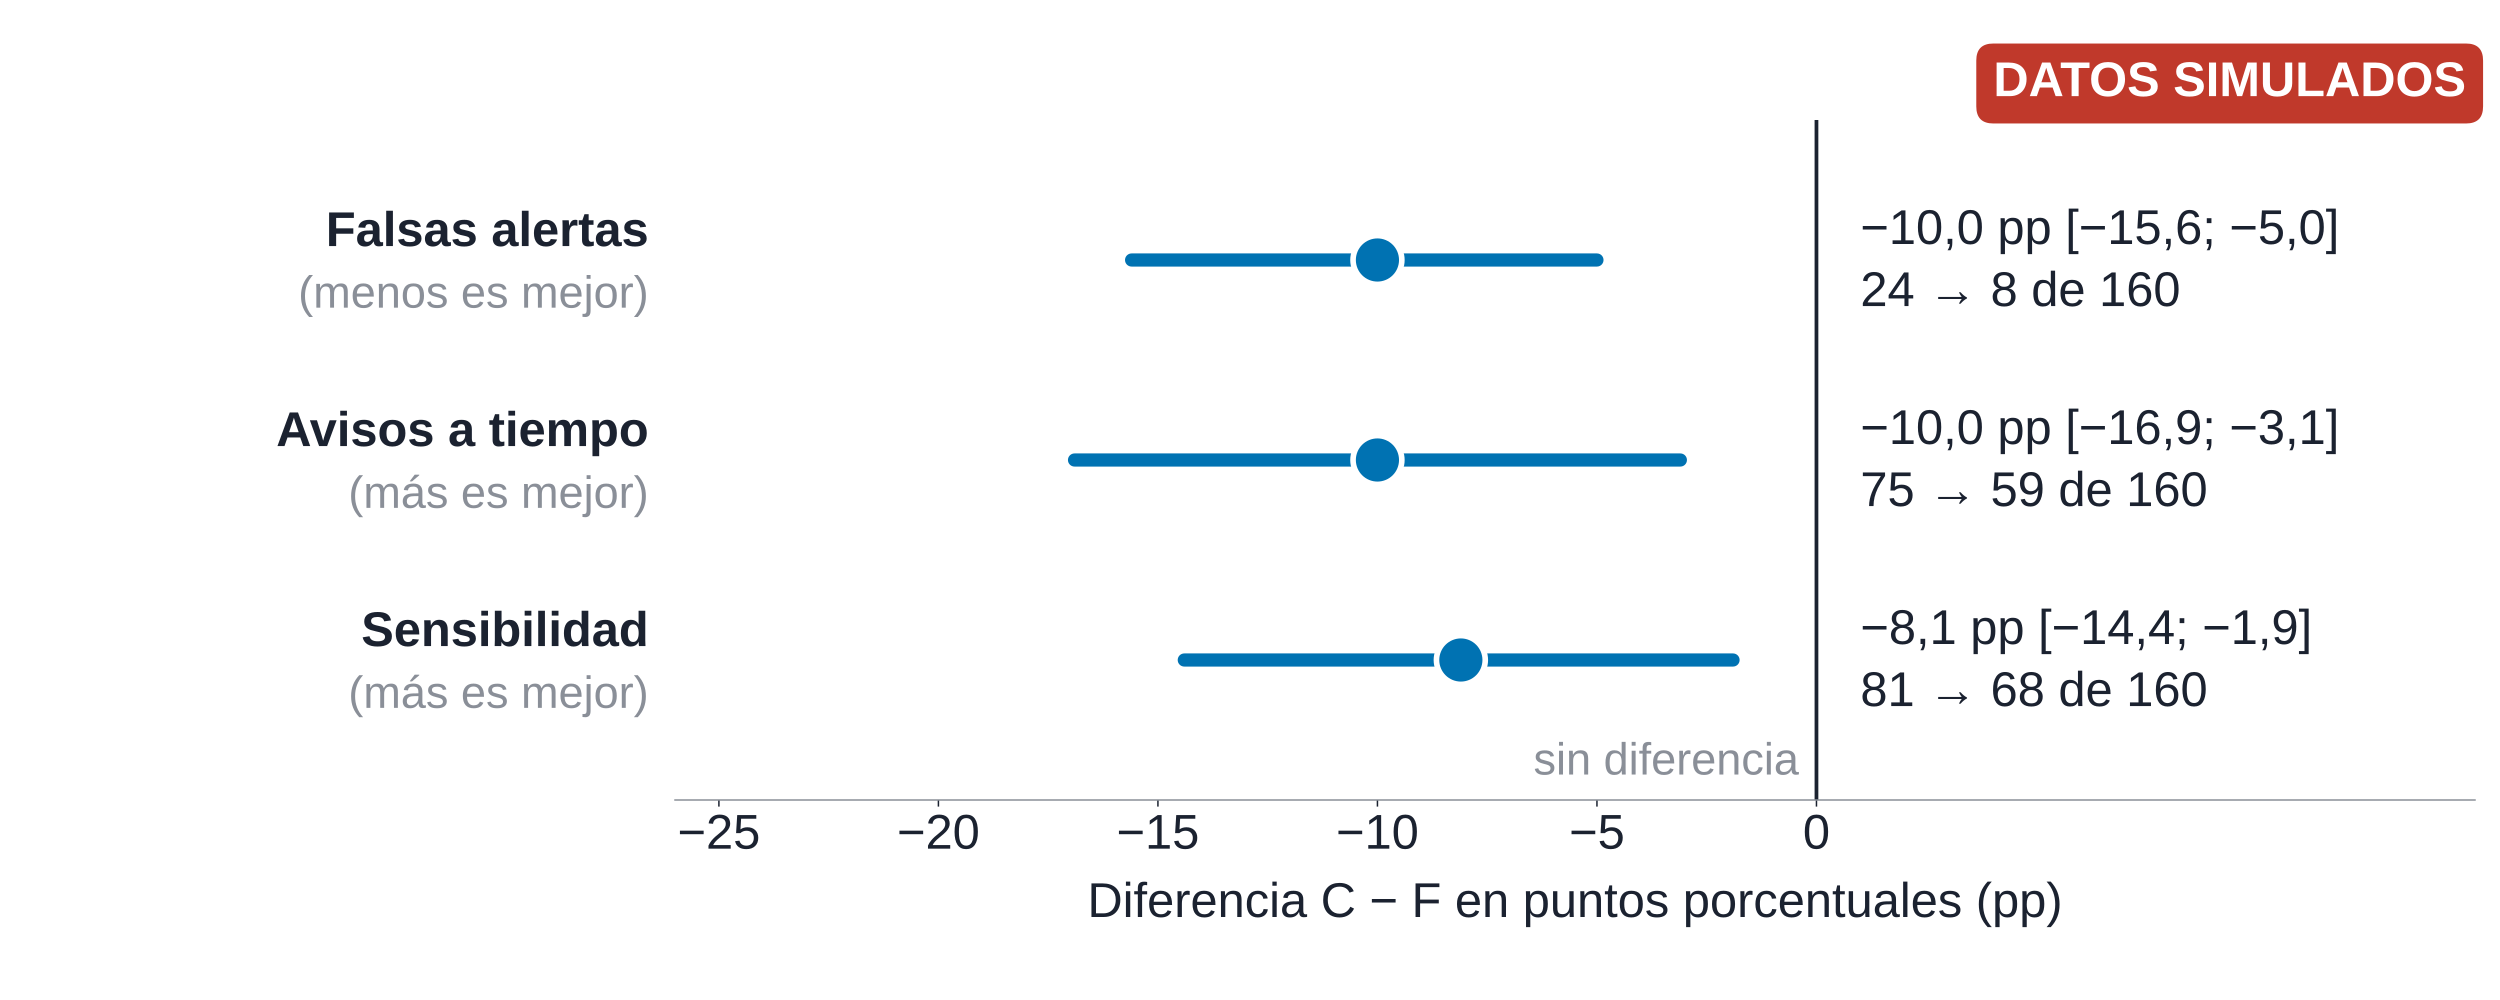
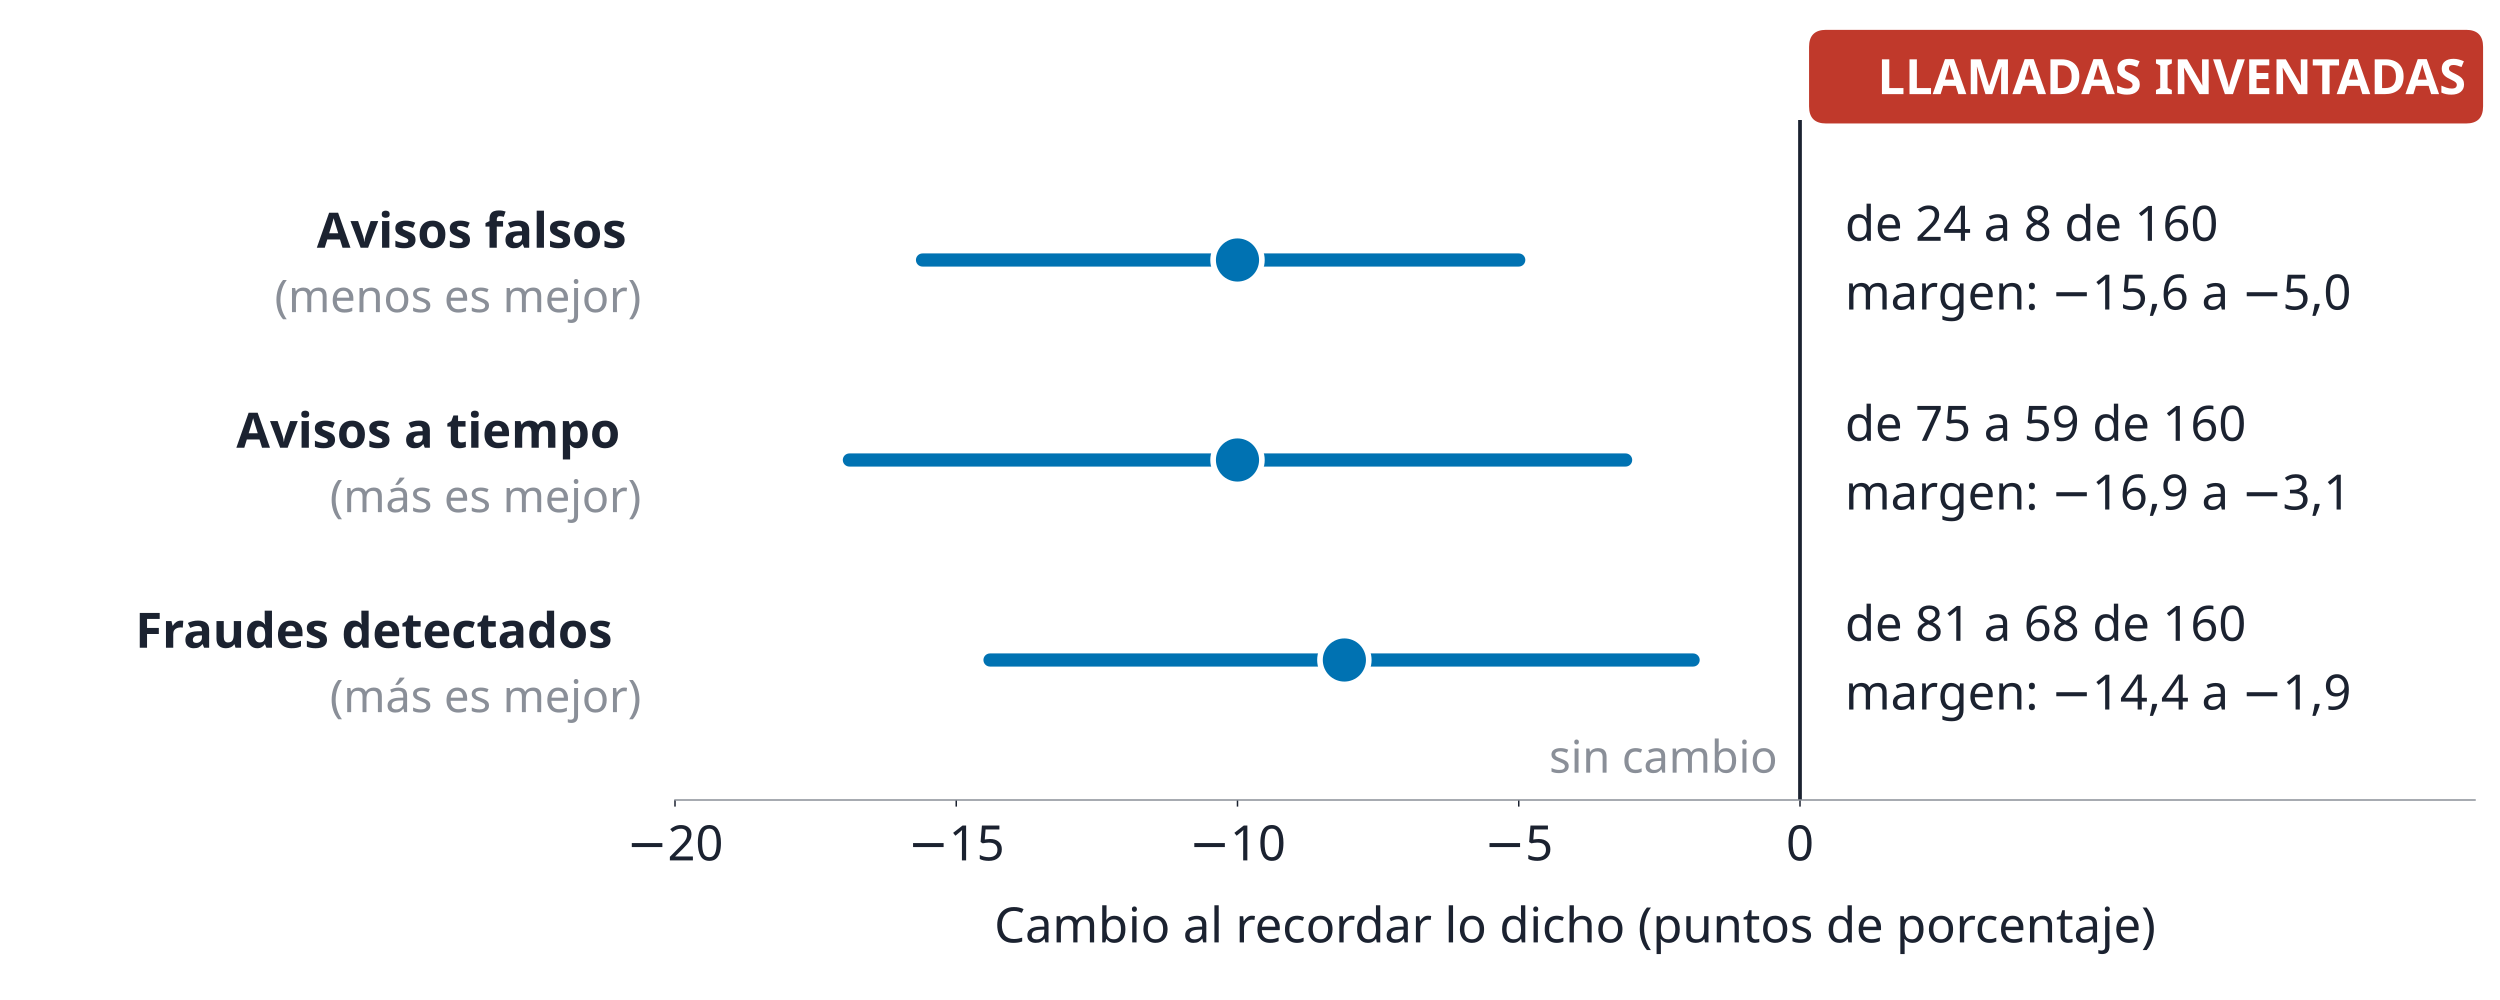
<svg xmlns="http://www.w3.org/2000/svg" xmlns:xlink="http://www.w3.org/1999/xlink" width="1332pt" height="532.8pt" viewBox="0 0 1332 532.8" version="1.1">
  <defs>
    <style type="text/css">*{stroke-linejoin: round; stroke-linecap: butt}</style>
  </defs>
  <g id="figure_1">
    <g id="patch_1">
      <path d="M 0 532.8  L 1332 532.8  L 1332 0  L 0 0  z " style="fill: #ffffff" />
    </g>
    <g id="axes_1">
      <g id="patch_2">
        <path d="M 359.64 426.24  L 1318.68 426.24  L 1318.68 63.936  L 359.64 63.936  z " style="fill: #ffffff" />
      </g>
      <g id="matplotlib.axis_1">
        <g id="xtick_1">
          <g id="line2d_1">
            <defs>
-               <path id="m0e8c893905" d="M 0 0  L 0 3.5  " style="stroke: #1b2230; stroke-width: 0.8" />
+               <path id="m3973259048" d="M 0 0  L 0 3.5  " style="stroke: #1b2230; stroke-width: 0.8" />
            </defs>
            <g>
-               <use xlink:href="#m0e8c893905" x="383.031" y="426.24" style="fill: #1b2230; stroke: #1b2230; stroke-width: 0.8" />
+               <use xlink:href="#m3973259048" x="359.64" y="426.24" style="fill: #1b2230; stroke: #1b2230; stroke-width: 0.8" />
            </g>
          </g>
          <g id="text_1">
-             <text style="font-size: 26px; font-family: 'Liberation Sans'; text-anchor: middle; fill: #1b2230" x="383.031" y="452.169" transform="rotate(-0 383.0312 452.1687)">−25</text>
+             <text style="font-size: 26px; font-family: 'Montserrat'; text-anchor: middle; fill: #1b2230" x="359.64" y="458.408" transform="rotate(-0 359.64 458.408)">−20</text>
          </g>
        </g>
        <g id="xtick_2">
          <g id="line2d_2">
            <g>
-               <use xlink:href="#m0e8c893905" x="499.987" y="426.24" style="fill: #1b2230; stroke: #1b2230; stroke-width: 0.8" />
+               <use xlink:href="#m3973259048" x="509.49" y="426.24" style="fill: #1b2230; stroke: #1b2230; stroke-width: 0.8" />
            </g>
          </g>
          <g id="text_2">
-             <text style="font-size: 26px; font-family: 'Liberation Sans'; text-anchor: middle; fill: #1b2230" x="499.987" y="452.169" transform="rotate(-0 499.9873 452.1687)">−20</text>
+             <text style="font-size: 26px; font-family: 'Montserrat'; text-anchor: middle; fill: #1b2230" x="509.49" y="458.408" transform="rotate(-0 509.49 458.408)">−15</text>
          </g>
        </g>
        <g id="xtick_3">
          <g id="line2d_3">
            <g>
-               <use xlink:href="#m0e8c893905" x="616.943" y="426.24" style="fill: #1b2230; stroke: #1b2230; stroke-width: 0.8" />
+               <use xlink:href="#m3973259048" x="659.34" y="426.24" style="fill: #1b2230; stroke: #1b2230; stroke-width: 0.8" />
            </g>
          </g>
          <g id="text_3">
-             <text style="font-size: 26px; font-family: 'Liberation Sans'; text-anchor: middle; fill: #1b2230" x="616.943" y="452.169" transform="rotate(-0 616.9434 452.1687)">−15</text>
+             <text style="font-size: 26px; font-family: 'Montserrat'; text-anchor: middle; fill: #1b2230" x="659.34" y="458.408" transform="rotate(-0 659.34 458.408)">−10</text>
          </g>
        </g>
        <g id="xtick_4">
          <g id="line2d_4">
            <g>
-               <use xlink:href="#m0e8c893905" x="733.9" y="426.24" style="fill: #1b2230; stroke: #1b2230; stroke-width: 0.8" />
+               <use xlink:href="#m3973259048" x="809.19" y="426.24" style="fill: #1b2230; stroke: #1b2230; stroke-width: 0.8" />
            </g>
          </g>
          <g id="text_4">
-             <text style="font-size: 26px; font-family: 'Liberation Sans'; text-anchor: middle; fill: #1b2230" x="733.9" y="452.169" transform="rotate(-0 733.8995 452.1687)">−10</text>
+             <text style="font-size: 26px; font-family: 'Montserrat'; text-anchor: middle; fill: #1b2230" x="809.19" y="458.408" transform="rotate(-0 809.19 458.408)">−5</text>
          </g>
        </g>
        <g id="xtick_5">
          <g id="line2d_5">
            <g>
-               <use xlink:href="#m0e8c893905" x="850.856" y="426.24" style="fill: #1b2230; stroke: #1b2230; stroke-width: 0.8" />
+               <use xlink:href="#m3973259048" x="959.04" y="426.24" style="fill: #1b2230; stroke: #1b2230; stroke-width: 0.8" />
            </g>
          </g>
          <g id="text_5">
-             <text style="font-size: 26px; font-family: 'Liberation Sans'; text-anchor: middle; fill: #1b2230" x="850.856" y="452.169" transform="rotate(-0 850.8556 452.1687)">−5</text>
+             <text style="font-size: 26px; font-family: 'Montserrat'; text-anchor: middle; fill: #1b2230" x="959.04" y="458.408" transform="rotate(-0 959.04 458.408)">0</text>
          </g>
        </g>
-         <g id="xtick_6">
-           <g id="line2d_6">
-             <g>
-               <use xlink:href="#m0e8c893905" x="967.812" y="426.24" style="fill: #1b2230; stroke: #1b2230; stroke-width: 0.8" />
-             </g>
-           </g>
-           <g id="text_6">
-             <text style="font-size: 26px; font-family: 'Liberation Sans'; text-anchor: middle; fill: #1b2230" x="967.812" y="452.169" transform="rotate(-0 967.8117 452.1687)">0</text>
-           </g>
-         </g>
-         <g id="text_7">
-           <text style="font-size: 26px; font-family: 'Liberation Sans'; text-anchor: middle; fill: #1b2230" x="839.16" y="488.569" transform="rotate(-0 839.16 488.5691)">Diferencia C − F en puntos porcentuales (pp)</text>
+         <g id="text_6">
+           <text style="font-size: 26px; font-family: 'Montserrat'; text-anchor: middle; fill: #1b2230" x="839.16" y="502.102" transform="rotate(-0 839.16 502.102)">Cambio al recordar lo dicho (puntos de porcentaje)</text>
        </g>
      </g>
      <g id="matplotlib.axis_2" />
+       <g id="line2d_6">
+         <path d="M 491.508 138.528  L 809.19 138.528  " clip-path="url(#p65463546d3)" style="fill: none; stroke: #0072b2; stroke-width: 7; stroke-linecap: round" />
+       </g>
      <g id="line2d_7">
-         <path d="M 602.909 138.528  L 850.856 138.528  " clip-path="url(#pf72c8918f5)" style="fill: none; stroke: #0072b2; stroke-width: 7; stroke-linecap: round" />
+         <defs>
+           <path id="m2160fe9f11" d="M 0 13  C 3.448 13 6.755 11.63 9.192 9.192  C 11.63 6.755 13 3.448 13 0  C 13 -3.448 11.63 -6.755 9.192 -9.192  C 6.755 -11.63 3.448 -13 0 -13  C -3.448 -13 -6.755 -11.63 -9.192 -9.192  C -11.63 -6.755 -13 -3.448 -13 0  C -13 3.448 -11.63 6.755 -9.192 9.192  C -6.755 11.63 -3.448 13 0 13  z " style="stroke: #ffffff; stroke-width: 3" />
+         </defs>
+         <g clip-path="url(#p65463546d3)">
+           <use xlink:href="#m2160fe9f11" x="659.34" y="138.528" style="fill: #0072b2; stroke: #ffffff; stroke-width: 3" />
+         </g>
      </g>
      <g id="line2d_8">
-         <defs>
-           <path id="m1fa3f9cc5c" d="M 0 13  C 3.448 13 6.755 11.63 9.192 9.192  C 11.63 6.755 13 3.448 13 0  C 13 -3.448 11.63 -6.755 9.192 -9.192  C 6.755 -11.63 3.448 -13 0 -13  C -3.448 -13 -6.755 -11.63 -9.192 -9.192  C -11.63 -6.755 -13 -3.448 -13 0  C -13 3.448 -11.63 6.755 -9.192 9.192  C -6.755 11.63 -3.448 13 0 13  z " style="stroke: #ffffff; stroke-width: 3" />
-         </defs>
-         <g clip-path="url(#pf72c8918f5)">
-           <use xlink:href="#m1fa3f9cc5c" x="733.9" y="138.528" style="fill: #0072b2; stroke: #ffffff; stroke-width: 3" />
+         <path d="M 452.547 245.088  L 866.133 245.088  " clip-path="url(#p65463546d3)" style="fill: none; stroke: #0072b2; stroke-width: 7; stroke-linecap: round" />
+       </g>
+       <g id="line2d_9">
+         <g clip-path="url(#p65463546d3)">
+           <use xlink:href="#m2160fe9f11" x="659.34" y="245.088" style="fill: #0072b2; stroke: #ffffff; stroke-width: 3" />
        </g>
      </g>
-       <g id="line2d_9">
-         <path d="M 572.5 245.088  L 895.299 245.088  " clip-path="url(#pf72c8918f5)" style="fill: none; stroke: #0072b2; stroke-width: 7; stroke-linecap: round" />
+       <g id="line2d_10">
+         <path d="M 527.472 351.648  L 902.097 351.648  " clip-path="url(#p65463546d3)" style="fill: none; stroke: #0072b2; stroke-width: 7; stroke-linecap: round" />
      </g>
-       <g id="line2d_10">
-         <g clip-path="url(#pf72c8918f5)">
-           <use xlink:href="#m1fa3f9cc5c" x="733.9" y="245.088" style="fill: #0072b2; stroke: #ffffff; stroke-width: 3" />
+       <g id="line2d_11">
+         <g clip-path="url(#p65463546d3)">
+           <use xlink:href="#m2160fe9f11" x="716.283" y="351.648" style="fill: #0072b2; stroke: #ffffff; stroke-width: 3" />
        </g>
      </g>
-       <g id="line2d_11">
-         <path d="M 630.978 351.648  L 923.368 351.648  " clip-path="url(#pf72c8918f5)" style="fill: none; stroke: #0072b2; stroke-width: 7; stroke-linecap: round" />
-       </g>
      <g id="line2d_12">
-         <g clip-path="url(#pf72c8918f5)">
-           <use xlink:href="#m1fa3f9cc5c" x="778.343" y="351.648" style="fill: #0072b2; stroke: #ffffff; stroke-width: 3" />
-         </g>
-       </g>
-       <g id="line2d_13">
-         <path d="M 967.812 426.24  L 967.812 63.936  " clip-path="url(#pf72c8918f5)" style="fill: none; stroke: #1b2230; stroke-width: 2; stroke-linecap: square" />
+         <path d="M 959.04 426.24  L 959.04 63.936  " clip-path="url(#p65463546d3)" style="fill: none; stroke: #1b2230; stroke-width: 2; stroke-linecap: square" />
      </g>
      <g id="patch_3">
        <path d="M 359.64 426.24  L 1318.68 426.24  " style="fill: none; stroke: #8a8f98; stroke-width: 0.8; stroke-linejoin: miter; stroke-linecap: square" />
      </g>
+       <g id="text_7">
+         <text style="font-size: 26px; font-family: 'Montserrat'; fill: #1b2230" transform="translate(983.016 128.2885)">de 24 a 8 de 160</text>
+         <text style="font-size: 26px; font-family: 'Montserrat'; fill: #1b2230" transform="translate(983.016 164.9261)">margen: −15,6 a −5,0</text>
+       </g>
      <g id="text_8">
-         <text style="font-size: 26px; font-family: 'Liberation Sans'; fill: #1b2230" transform="translate(991.2029 130.0012)">−10,0 pp  [−15,6; −5,0]</text>
-         <text style="font-size: 26px; font-family: 'Liberation Sans'; fill: #1b2230" transform="translate(991.2029 163.0712)">24 → 8 de 160</text>
+         <text style="font-weight: 700; font-size: 26px; font-family: 'Montserrat'; fill: #1b2230" transform="translate(168.7946 132.002)">Avisos falsos</text>
+         <text style="font-weight: 700; font-size: 26px; font-family: 'Montserrat'; fill: #1b2230" transform="translate(341.658 163.696)" />
      </g>
      <g id="text_9">
-         <text style="font-weight: 700; font-size: 26px; font-family: 'Liberation Sans'; fill: #1b2230" transform="translate(173.6112 131.1076)">Falsas alertas</text>
-         <text style="font-weight: 700; font-size: 26px; font-family: 'Liberation Sans'; fill: #1b2230" transform="translate(345.6053 159.4054)" />
+         <text style="font-size: 24px; font-family: 'Montserrat'; text-anchor: end; fill: #8a8f98" x="341.658" y="166.313" transform="rotate(-0 341.658 166.3128)">(menos es mejor)</text>
      </g>
      <g id="text_10">
-         <text style="font-size: 24px; font-family: 'Liberation Sans'; text-anchor: end; fill: #8a8f98" x="345.605" y="163.92" transform="rotate(-0 345.6053 163.9197)">(menos es mejor)</text>
+         <text style="font-size: 26px; font-family: 'Montserrat'; fill: #1b2230" transform="translate(983.016 234.8485)">de 75 a 59 de 160</text>
+         <text style="font-size: 26px; font-family: 'Montserrat'; fill: #1b2230" transform="translate(983.016 271.4861)">margen: −16,9 a −3,1</text>
      </g>
      <g id="text_11">
-         <text style="font-size: 26px; font-family: 'Liberation Sans'; fill: #1b2230" transform="translate(991.2029 236.5612)">−10,0 pp  [−16,9; −3,1]</text>
-         <text style="font-size: 26px; font-family: 'Liberation Sans'; fill: #1b2230" transform="translate(991.2029 269.6312)">75 → 59 de 160</text>
+         <text style="font-weight: 700; font-size: 26px; font-family: 'Montserrat'; fill: #1b2230" transform="translate(125.9189 238.562)">Avisos a tiempo</text>
+         <text style="font-weight: 700; font-size: 26px; font-family: 'Montserrat'; fill: #1b2230" transform="translate(341.658 270.256)" />
      </g>
      <g id="text_12">
-         <text style="font-weight: 700; font-size: 26px; font-family: 'Liberation Sans'; fill: #1b2230" transform="translate(147.1887 237.6676)">Avisos a tiempo</text>
-         <text style="font-weight: 700; font-size: 26px; font-family: 'Liberation Sans'; fill: #1b2230" transform="translate(345.6053 265.9654)" />
+         <text style="font-size: 24px; font-family: 'Montserrat'; text-anchor: end; fill: #8a8f98" x="341.658" y="272.873" transform="rotate(-0 341.658 272.8728)">(más es mejor)</text>
      </g>
      <g id="text_13">
-         <text style="font-size: 24px; font-family: 'Liberation Sans'; text-anchor: end; fill: #8a8f98" x="345.605" y="270.58" transform="rotate(-0 345.6053 270.5803)">(más es mejor)</text>
+         <text style="font-size: 26px; font-family: 'Montserrat'; fill: #1b2230" transform="translate(983.016 341.4085)">de 81 a 68 de 160</text>
+         <text style="font-size: 26px; font-family: 'Montserrat'; fill: #1b2230" transform="translate(983.016 378.0461)">margen: −14,4 a −1,9</text>
      </g>
      <g id="text_14">
-         <text style="font-size: 26px; font-family: 'Liberation Sans'; fill: #1b2230" transform="translate(991.2029 343.1212)">−8,1 pp  [−14,4; −1,9]</text>
-         <text style="font-size: 26px; font-family: 'Liberation Sans'; fill: #1b2230" transform="translate(991.2029 376.1912)">81 → 68 de 160</text>
+         <text style="font-weight: 700; font-size: 26px; font-family: 'Montserrat'; fill: #1b2230" transform="translate(72.12331 345.122)">Fraudes detectados</text>
+         <text style="font-weight: 700; font-size: 26px; font-family: 'Montserrat'; fill: #1b2230" transform="translate(341.658 376.816)" />
      </g>
      <g id="text_15">
-         <text style="font-weight: 700; font-size: 26px; font-family: 'Liberation Sans'; fill: #1b2230" transform="translate(192.4734 344.2276)">Sensibilidad</text>
-         <text style="font-weight: 700; font-size: 26px; font-family: 'Liberation Sans'; fill: #1b2230" transform="translate(345.6053 372.5254)" />
+         <text style="font-size: 24px; font-family: 'Montserrat'; text-anchor: end; fill: #8a8f98" x="341.658" y="379.433" transform="rotate(-0 341.658 379.4328)">(más es mejor)</text>
      </g>
      <g id="text_16">
-         <text style="font-size: 24px; font-family: 'Liberation Sans'; text-anchor: end; fill: #8a8f98" x="345.605" y="377.14" transform="rotate(-0 345.6053 377.1403)">(más es mejor)</text>
+         <text style="font-size: 24px; font-family: 'Montserrat'; text-anchor: end; fill: #8a8f98" x="947.052" y="411.691" transform="rotate(-0 947.052 411.6912)">sin cambio</text>
      </g>
      <g id="text_17">
-         <text style="font-size: 24px; font-family: 'Liberation Sans'; text-anchor: end; fill: #8a8f98" x="958.455" y="412.664" transform="rotate(-0 958.4552 412.6644)">sin diferencia</text>
-       </g>
-       <g id="text_18">
        <g id="patch_4">
-           <path d="M 1062.063 65.79  L 1313.885 65.79  Q 1322.985 65.79 1322.985 56.69  L 1322.985 32.29  Q 1322.985 23.19 1313.885 23.19  L 1062.063 23.19  Q 1052.963 23.19 1052.963 32.29  L 1052.963 56.69  Q 1052.963 65.79 1062.063 65.79  z " style="fill: #c0392b" />
+           <path d="M 972.964 65.79  L 1313.885 65.79  Q 1322.985 65.79 1322.985 56.69  L 1322.985 24.996  Q 1322.985 15.896 1313.885 15.896  L 972.964 15.896  Q 963.864 15.896 963.864 24.996  L 963.864 56.69  Q 963.864 65.79 972.964 65.79  z " style="fill: #c0392b" />
        </g>
-         <text style="font-weight: 700; font-size: 26px; font-family: 'Liberation Sans'; text-anchor: end; fill: #ffffff" x="1313.885" y="51.218" transform="rotate(-0 1313.885 51.21824)">DATOS SIMULADOS</text>
+         <text style="font-weight: 700; font-size: 26px; font-family: 'Montserrat'; text-anchor: end; fill: #ffffff" x="1313.885" y="50.164" transform="rotate(-0 1313.885 50.16392)">LLAMADAS INVENTADAS</text>
      </g>
    </g>
  </g>
  <defs>
-     <clipPath id="pf72c8918f5">
+     <clipPath id="p65463546d3">
      <rect x="359.64" y="63.936" width="959.04" height="362.304" />
    </clipPath>
  </defs>
</svg>
